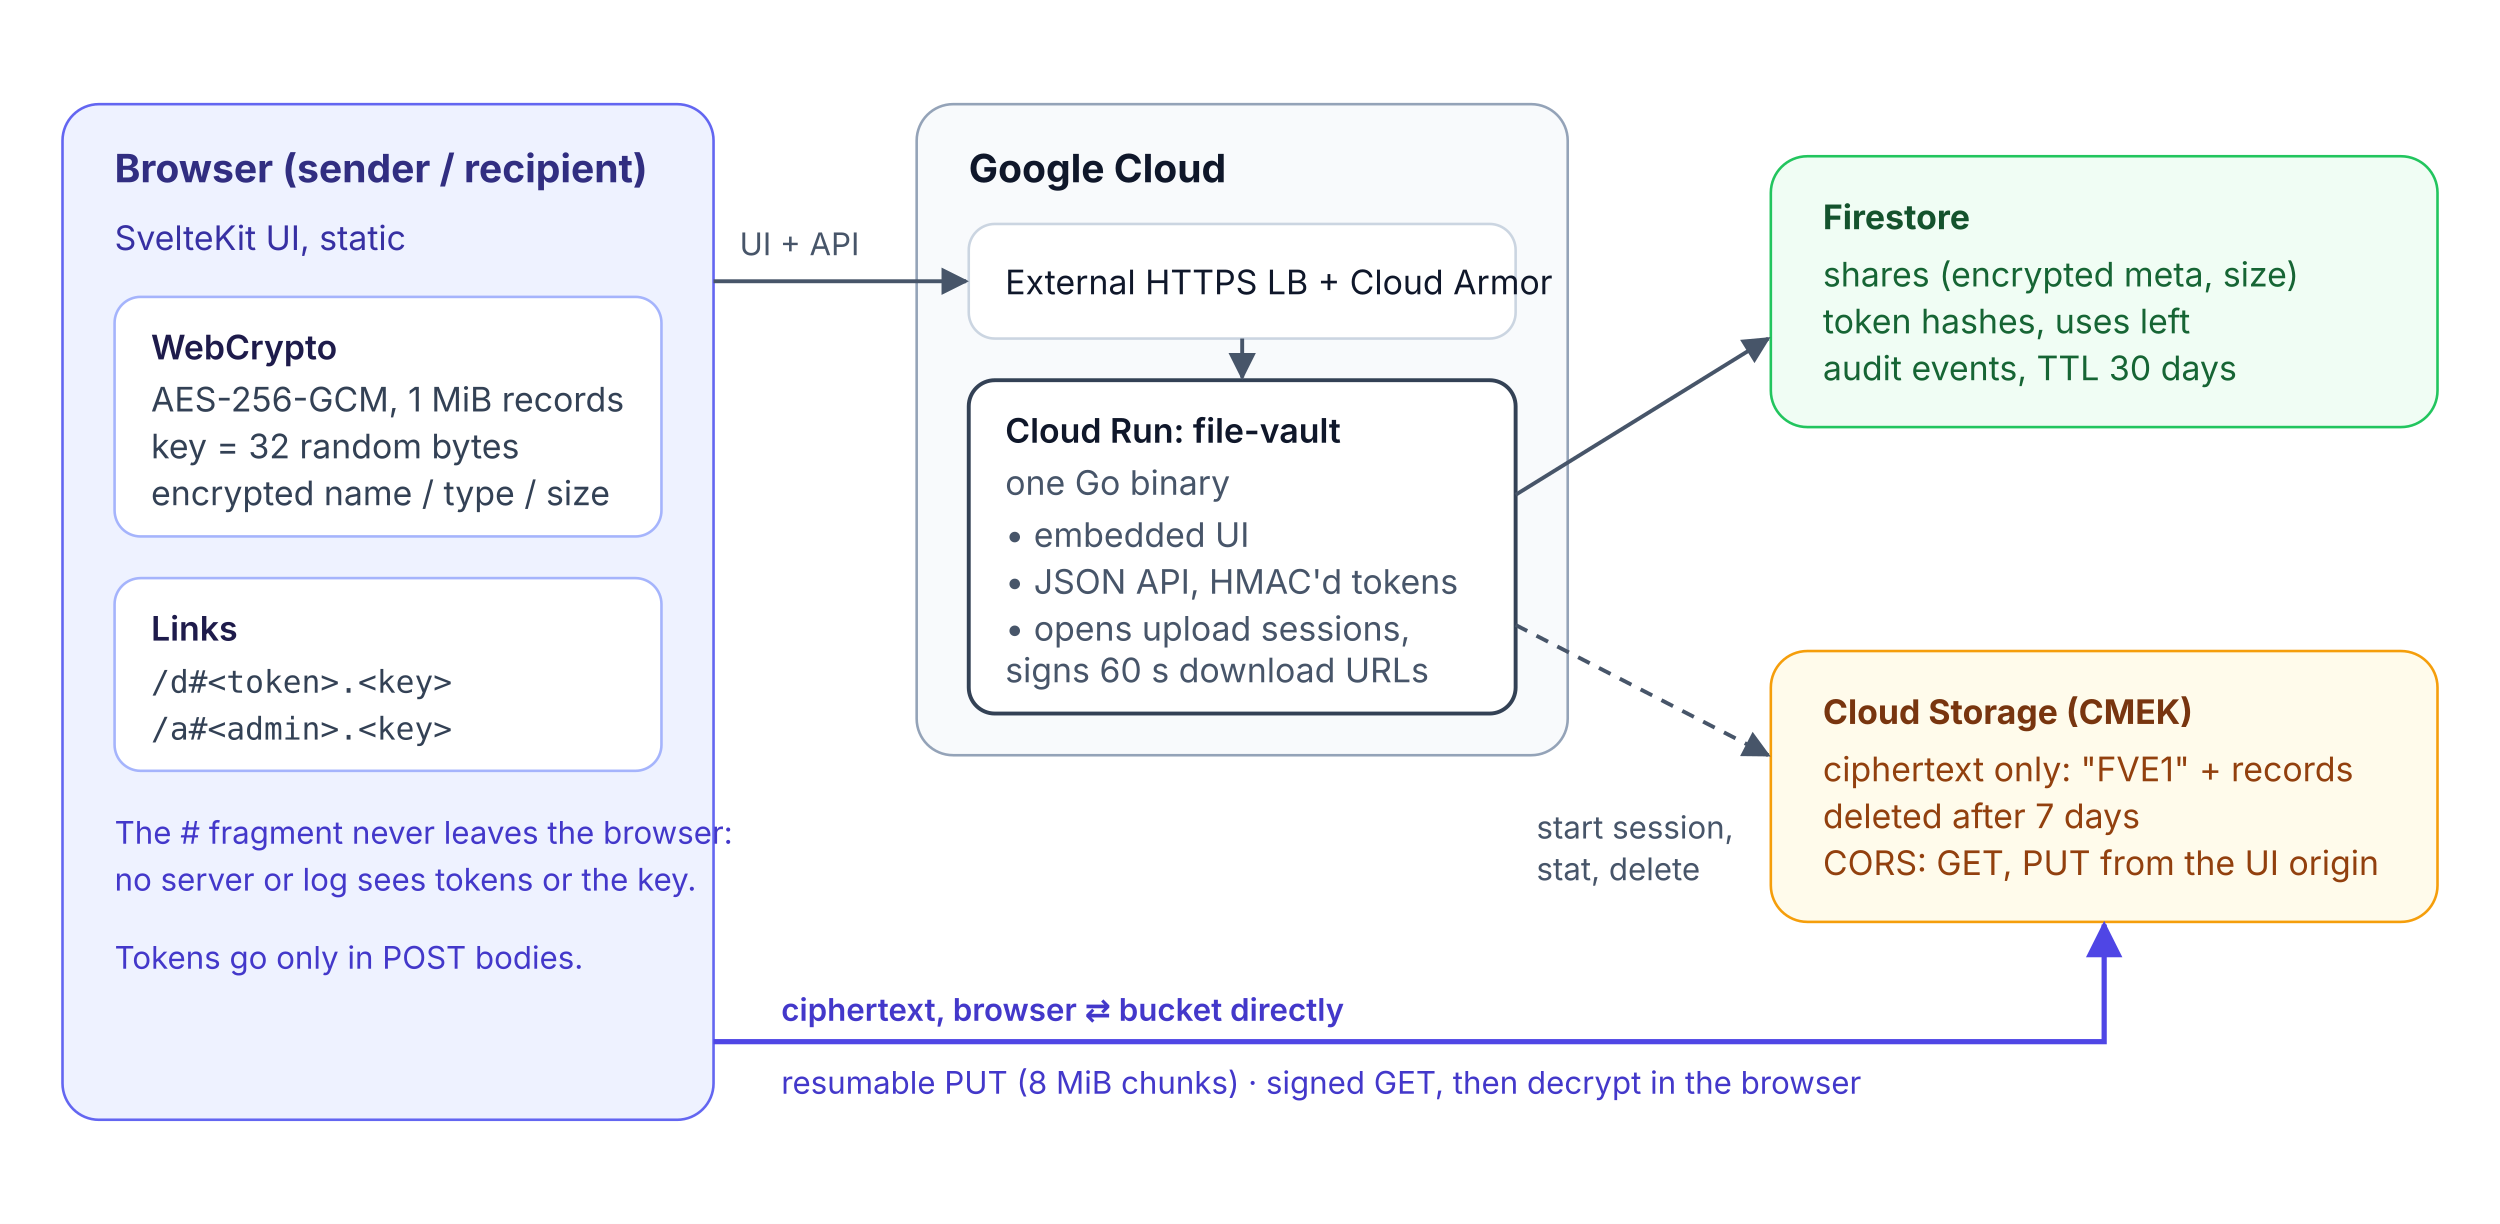
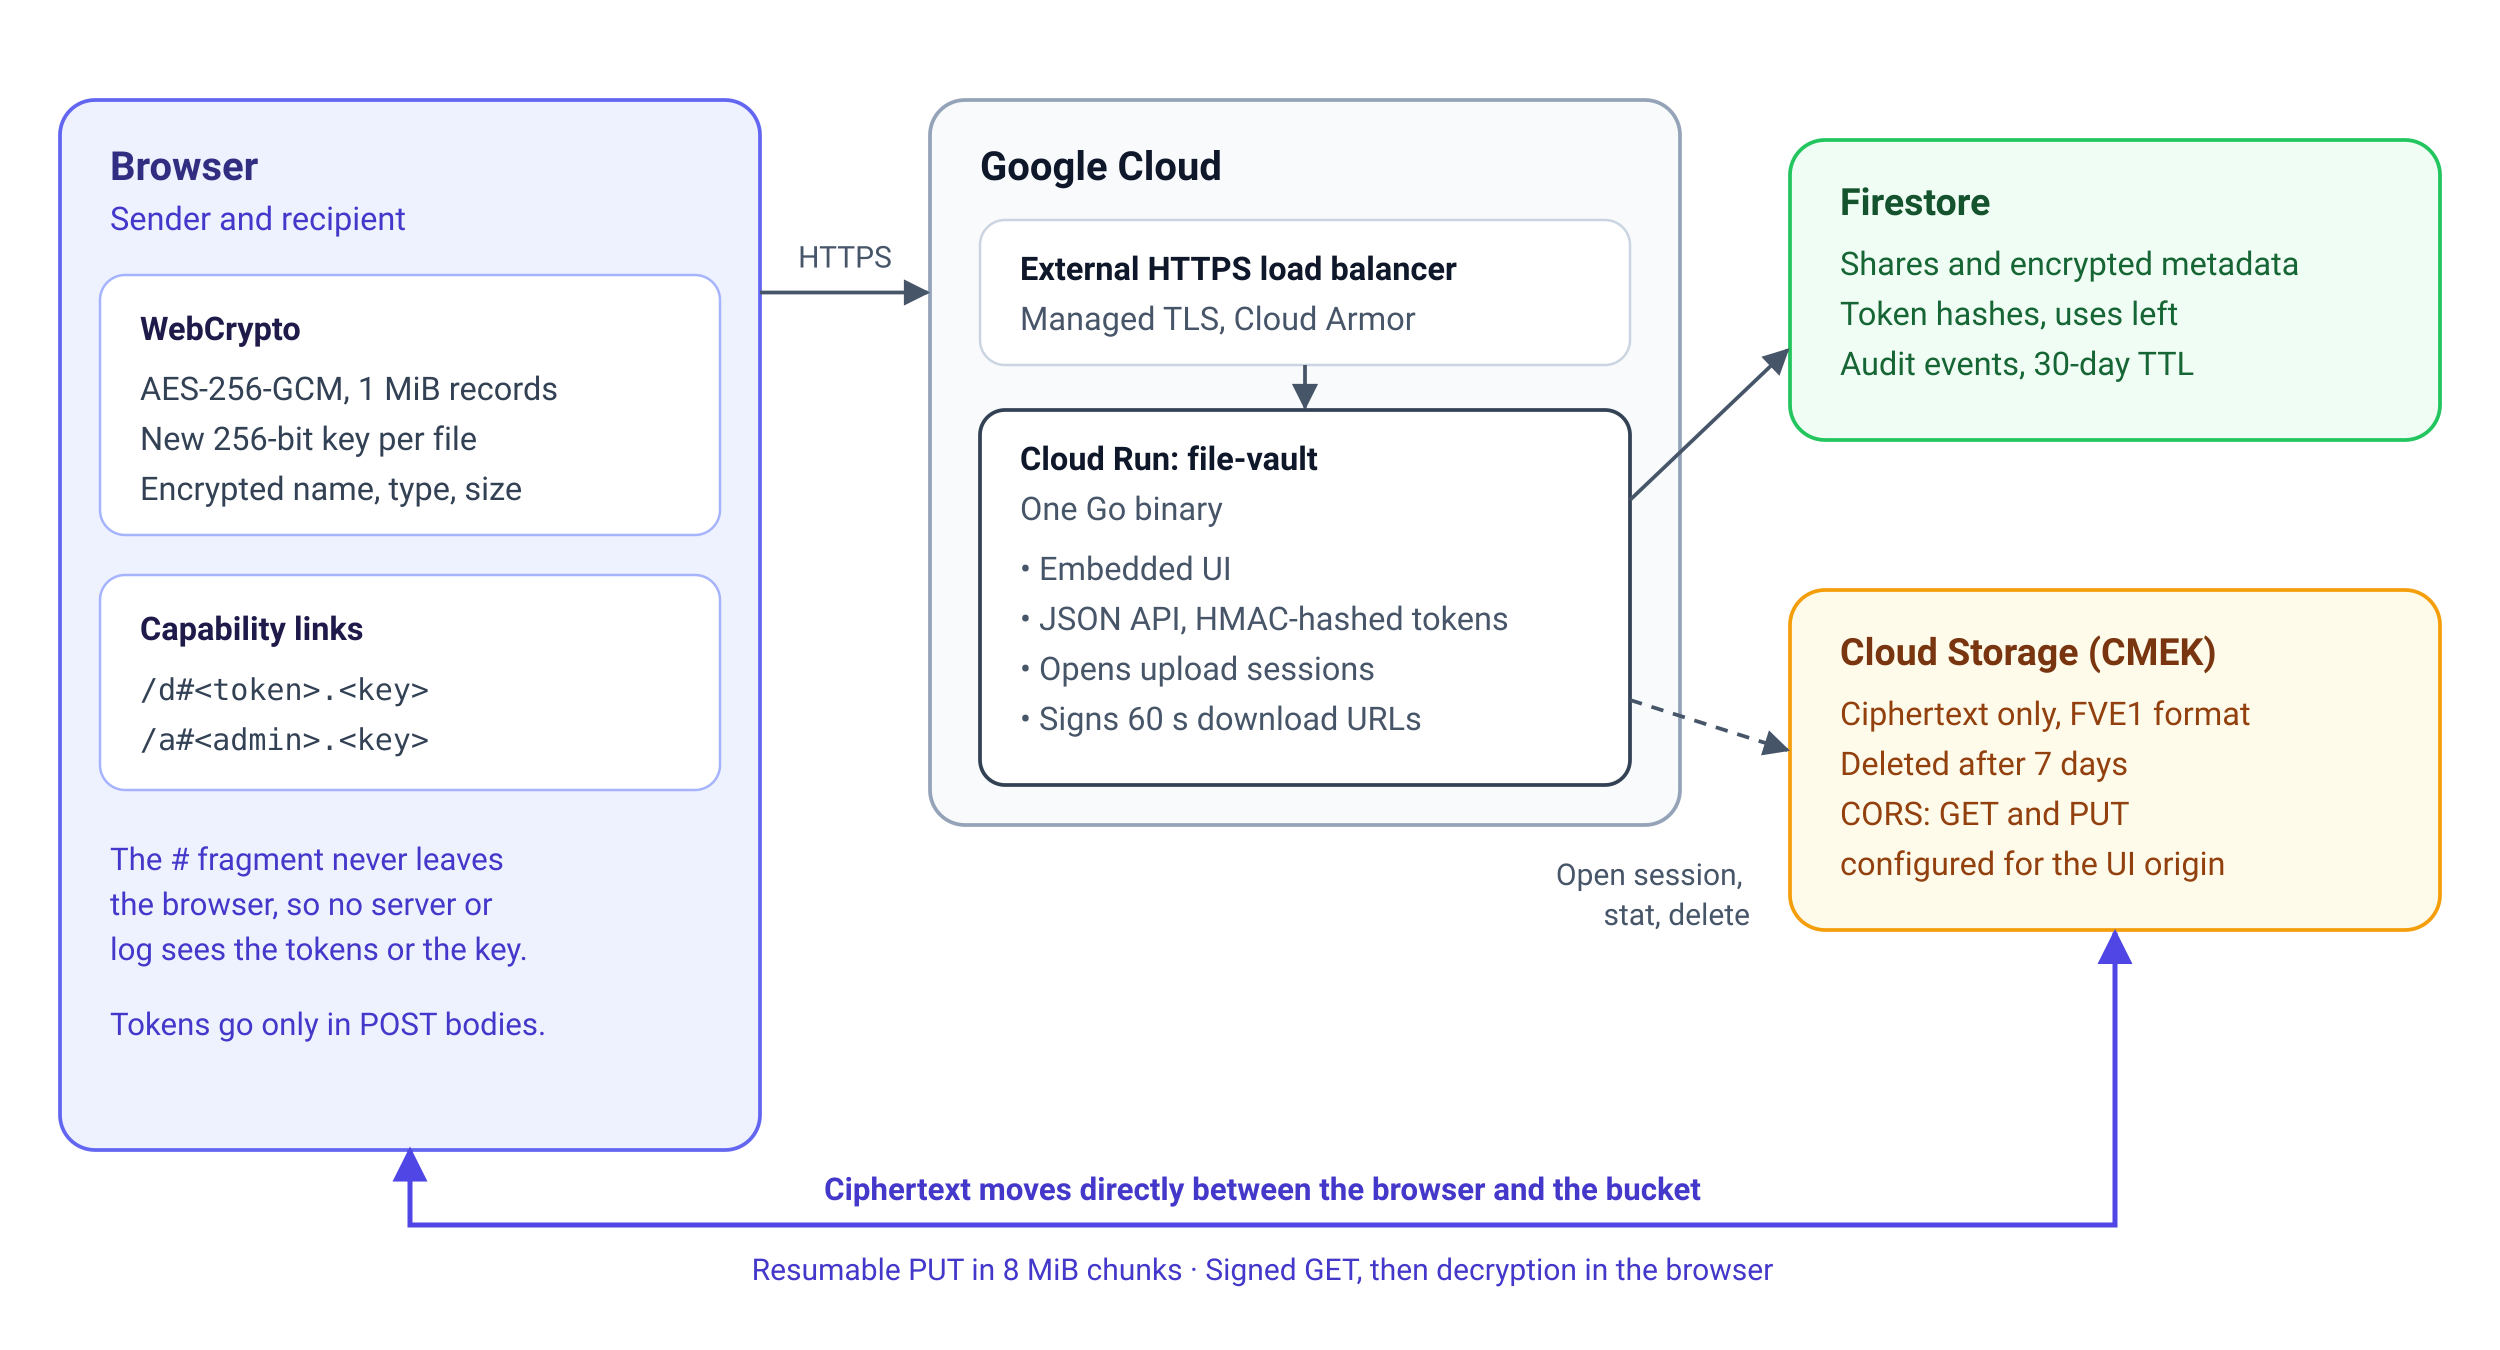
- <svg xmlns="http://www.w3.org/2000/svg" viewBox="0 0 960 470" font-family="ui-sans-serif, system-ui, -apple-system, 'Segoe UI', sans-serif" font-size="13">
+ <svg xmlns="http://www.w3.org/2000/svg" viewBox="0 0 1000 540" font-family="ui-sans-serif, system-ui, -apple-system, 'Segoe UI', Roboto, sans-serif" font-size="13">
  <defs>
-     <marker id="a" viewBox="0 0 10 10" refX="9" refY="5" markerWidth="7" markerHeight="7" orient="auto-start-reverse">
+     <marker id="arrow" viewBox="0 0 10 10" refX="9" refY="5" markerWidth="7" markerHeight="7" orient="auto-start-reverse">
      <path d="M0 0 10 5 0 10z" fill="#475569" />
    </marker>
-     <marker id="b" viewBox="0 0 10 10" refX="9" refY="5" markerWidth="7" markerHeight="7" orient="auto-start-reverse">
+     <marker id="arrow-accent" viewBox="0 0 10 10" refX="9" refY="5" markerWidth="7" markerHeight="7" orient="auto-start-reverse">
      <path d="M0 0 10 5 0 10z" fill="#4f46e5" />
    </marker>
  </defs>
-   <rect width="960" height="470" fill="#ffffff" />
-   <rect x="24" y="40" width="250" height="390" rx="14" fill="#eef2ff" stroke="#6366f1" />
-   <text x="44" y="70" font-weight="700" font-size="15" fill="#312e81">Browser (sender / recipient)</text>
-   <text x="44" y="96" fill="#3730a3">SvelteKit UI, static</text>
-   <rect x="44" y="114" width="210" height="92" rx="10" fill="#fff" stroke="#a5b4fc" />
-   <text x="58" y="138" font-weight="600" fill="#1e1b4b">WebCrypto</text>
-   <text x="58" y="158" fill="#334155">AES-256-GCM, 1 MiB records</text>
-   <text x="58" y="176" fill="#334155">key = 32 random bytes</text>
-   <text x="58" y="194" fill="#334155">encrypted name / type / size</text>
-   <rect x="44" y="222" width="210" height="74" rx="10" fill="#fff" stroke="#a5b4fc" />
-   <text x="58" y="246" font-weight="600" fill="#1e1b4b">Links</text>
-   <text x="58" y="266" font-family="ui-monospace, Menlo, monospace" font-size="12" fill="#334155">/d#&lt;token&gt;.&lt;key&gt;</text>
-   <text x="58" y="284" font-family="ui-monospace, Menlo, monospace" font-size="12" fill="#334155">/a#&lt;admin&gt;.&lt;key&gt;</text>
-   <text x="44" y="324" fill="#4338ca" font-size="12">The # fragment never leaves the browser:</text>
-   <text x="44" y="342" fill="#4338ca" font-size="12">no server or log sees tokens or the key.</text>
-   <text x="44" y="372" fill="#4338ca" font-size="12">Tokens go only in POST bodies.</text>
-   <rect x="352" y="40" width="250" height="250" rx="14" fill="#f8fafc" stroke="#94a3b8" />
-   <text x="372" y="70" font-weight="700" font-size="15" fill="#0f172a">Google Cloud</text>
-   <rect x="372" y="86" width="210" height="44" rx="10" fill="#fff" stroke="#cbd5e1" />
-   <text x="386" y="113" fill="#0f172a">External HTTPS LB + Cloud Armor</text>
-   <rect x="372" y="146" width="210" height="128" rx="10" fill="#fff" stroke="#334155" stroke-width="1.5" />
-   <text x="386" y="170" font-weight="600" fill="#0f172a">Cloud Run: file-vault</text>
-   <text x="386" y="190" fill="#475569">one Go binary</text>
-   <text x="386" y="210" fill="#475569">• embedded UI</text>
-   <text x="386" y="228" fill="#475569">• JSON API, HMAC'd tokens</text>
-   <text x="386" y="246" fill="#475569">• opens upload sessions,</text>
-   <text x="386" y="262" fill="#475569">   signs 60 s download URLs</text>
-   <line x1="477" y1="130" x2="477" y2="145" stroke="#475569" stroke-width="1.5" marker-end="url(#a)" />
-   <rect x="680" y="60" width="256" height="104" rx="14" fill="#f0fdf4" stroke="#22c55e" />
-   <text x="700" y="88" font-weight="700" fill="#14532d">Firestore</text>
-   <text x="700" y="110" fill="#166534">shares (encrypted meta, size)</text>
-   <text x="700" y="128" fill="#166534">token hashes, uses left</text>
-   <text x="700" y="146" fill="#166534">audit events, TTL 30 days</text>
-   <rect x="680" y="250" width="256" height="104" rx="14" fill="#fffbeb" stroke="#f59e0b" />
-   <text x="700" y="278" font-weight="700" fill="#78350f">Cloud Storage (CMEK)</text>
-   <text x="700" y="300" fill="#92400e">ciphertext only: "FVE1" + records</text>
-   <text x="700" y="318" fill="#92400e">deleted after 7 days</text>
-   <text x="700" y="336" fill="#92400e">CORS: GET, PUT from the UI origin</text>
-   <line x1="274" y1="108" x2="371" y2="108" stroke="#475569" stroke-width="1.5" marker-end="url(#a)" />
-   <text x="284" y="98" fill="#475569" font-size="12">UI + API</text>
-   <line x1="582" y1="190" x2="679" y2="130" stroke="#475569" stroke-width="1.5" marker-end="url(#a)" />
-   <line x1="582" y1="240" x2="679" y2="290" stroke="#475569" stroke-width="1.5" stroke-dasharray="5 4" marker-end="url(#a)" />
-   <text x="590" y="322" fill="#475569" font-size="12">start session,</text>
-   <text x="590" y="338" fill="#475569" font-size="12">stat, delete</text>
-   <path d="M274 400 H808 V355" fill="none" stroke="#4f46e5" stroke-width="2" marker-end="url(#b)" />
-   <text x="300" y="392" fill="#4338ca" font-weight="600" font-size="12">ciphertext, browser ⇄ bucket directly</text>
-   <text x="300" y="420" fill="#4338ca" font-size="12">resumable PUT (8 MiB chunks) · signed GET, then decrypt in the browser</text>
+   <rect width="1000" height="540" fill="#ffffff" />
+   <rect x="24" y="40" width="280" height="420" rx="14" fill="#eef2ff" stroke="#6366f1" stroke-width="1.5" />
+   <text x="44" y="72" font-size="16" font-weight="700" fill="#312e81">Browser</text>
+   <text x="44" y="92" fill="#4338ca">Sender and recipient</text>
+   <rect x="40" y="110" width="248" height="104" rx="10" fill="#ffffff" stroke="#a5b4fc" />
+   <text x="56" y="136" font-weight="600" fill="#1e1b4b">WebCrypto</text>
+   <text x="56" y="160" fill="#334155">AES-256-GCM, 1 MiB records</text>
+   <text x="56" y="180" fill="#334155">New 256-bit key per file</text>
+   <text x="56" y="200" fill="#334155">Encrypted name, type, size</text>
+   <rect x="40" y="230" width="248" height="86" rx="10" fill="#ffffff" stroke="#a5b4fc" />
+   <text x="56" y="256" font-weight="600" fill="#1e1b4b">Capability links</text>
+   <text x="56" y="280" font-family="ui-monospace, 'SF Mono', Menlo, monospace" font-size="12" fill="#334155">/d#&lt;token&gt;.&lt;key&gt;</text>
+   <text x="56" y="300" font-family="ui-monospace, 'SF Mono', Menlo, monospace" font-size="12" fill="#334155">/a#&lt;admin&gt;.&lt;key&gt;</text>
+   <text font-size="12.5" fill="#4338ca">
+     <tspan x="44" y="348">The # fragment never leaves</tspan>
+     <tspan x="44" y="366">the browser, so no server or</tspan>
+     <tspan x="44" y="384">log sees the tokens or the key.</tspan>
+     <tspan x="44" y="414">Tokens go only in POST bodies.</tspan>
+   </text>
+   <rect x="372" y="40" width="300" height="290" rx="14" fill="#f8fafc" stroke="#94a3b8" stroke-width="1.5" />
+   <text x="392" y="72" font-size="16" font-weight="700" fill="#0f172a">Google Cloud</text>
+   <rect x="392" y="88" width="260" height="58" rx="10" fill="#ffffff" stroke="#cbd5e1" />
+   <text x="408" y="112" font-weight="600" fill="#0f172a">External HTTPS load balancer</text>
+   <text x="408" y="132" fill="#475569">Managed TLS, Cloud Armor</text>
+   <line x1="522" y1="146" x2="522" y2="163" stroke="#475569" stroke-width="1.5" marker-end="url(#arrow)" />
+   <rect x="392" y="164" width="260" height="150" rx="10" fill="#ffffff" stroke="#334155" stroke-width="1.5" />
+   <text x="408" y="188" font-weight="600" fill="#0f172a">Cloud Run: file-vault</text>
+   <text x="408" y="208" fill="#475569">One Go binary</text>
+   <text x="408" y="232" fill="#475569">• Embedded UI</text>
+   <text x="408" y="252" fill="#475569">• JSON API, HMAC-hashed tokens</text>
+   <text x="408" y="272" fill="#475569">• Opens upload sessions</text>
+   <text x="408" y="292" fill="#475569">• Signs 60 s download URLs</text>
+   <rect x="716" y="56" width="260" height="120" rx="14" fill="#f0fdf4" stroke="#22c55e" stroke-width="1.5" />
+   <text x="736" y="86" font-size="15" font-weight="700" fill="#14532d">Firestore</text>
+   <text x="736" y="110" fill="#166534">Shares and encrypted metadata</text>
+   <text x="736" y="130" fill="#166534">Token hashes, uses left</text>
+   <text x="736" y="150" fill="#166534">Audit events, 30-day TTL</text>
+   <rect x="716" y="236" width="260" height="136" rx="14" fill="#fffbeb" stroke="#f59e0b" stroke-width="1.5" />
+   <text x="736" y="266" font-size="15" font-weight="700" fill="#78350f">Cloud Storage (CMEK)</text>
+   <text x="736" y="290" fill="#92400e">Ciphertext only, FVE1 format</text>
+   <text x="736" y="310" fill="#92400e">Deleted after 7 days</text>
+   <text x="736" y="330" fill="#92400e">CORS: GET and PUT</text>
+   <text x="736" y="350" fill="#92400e">configured for the UI origin</text>
+   <line x1="304" y1="117" x2="371" y2="117" stroke="#475569" stroke-width="1.5" marker-end="url(#arrow)" />
+   <text x="338" y="107" text-anchor="middle" font-size="12" fill="#475569">HTTPS</text>
+   <line x1="652" y1="200" x2="715" y2="140" stroke="#475569" stroke-width="1.5" marker-end="url(#arrow)" />
+   <line x1="652" y1="280" x2="715" y2="300" stroke="#475569" stroke-width="1.5" stroke-dasharray="5 4" marker-end="url(#arrow)" />
+   <text text-anchor="end" font-size="12" fill="#475569">
+     <tspan x="700" y="354">Open session,</tspan>
+     <tspan x="700" y="370">stat, delete</tspan>
+   </text>
+   <path d="M164 460 V490 H846 V373" fill="none" stroke="#4f46e5" stroke-width="2" marker-start="url(#arrow-accent)" marker-end="url(#arrow-accent)" />
+   <text x="505" y="480" text-anchor="middle" font-size="12.5" font-weight="600" fill="#4338ca">Ciphertext moves directly between the browser and the bucket</text>
+   <text x="505" y="512" text-anchor="middle" font-size="12" fill="#4338ca">Resumable PUT in 8 MiB chunks · Signed GET, then decryption in the browser</text>
</svg>
